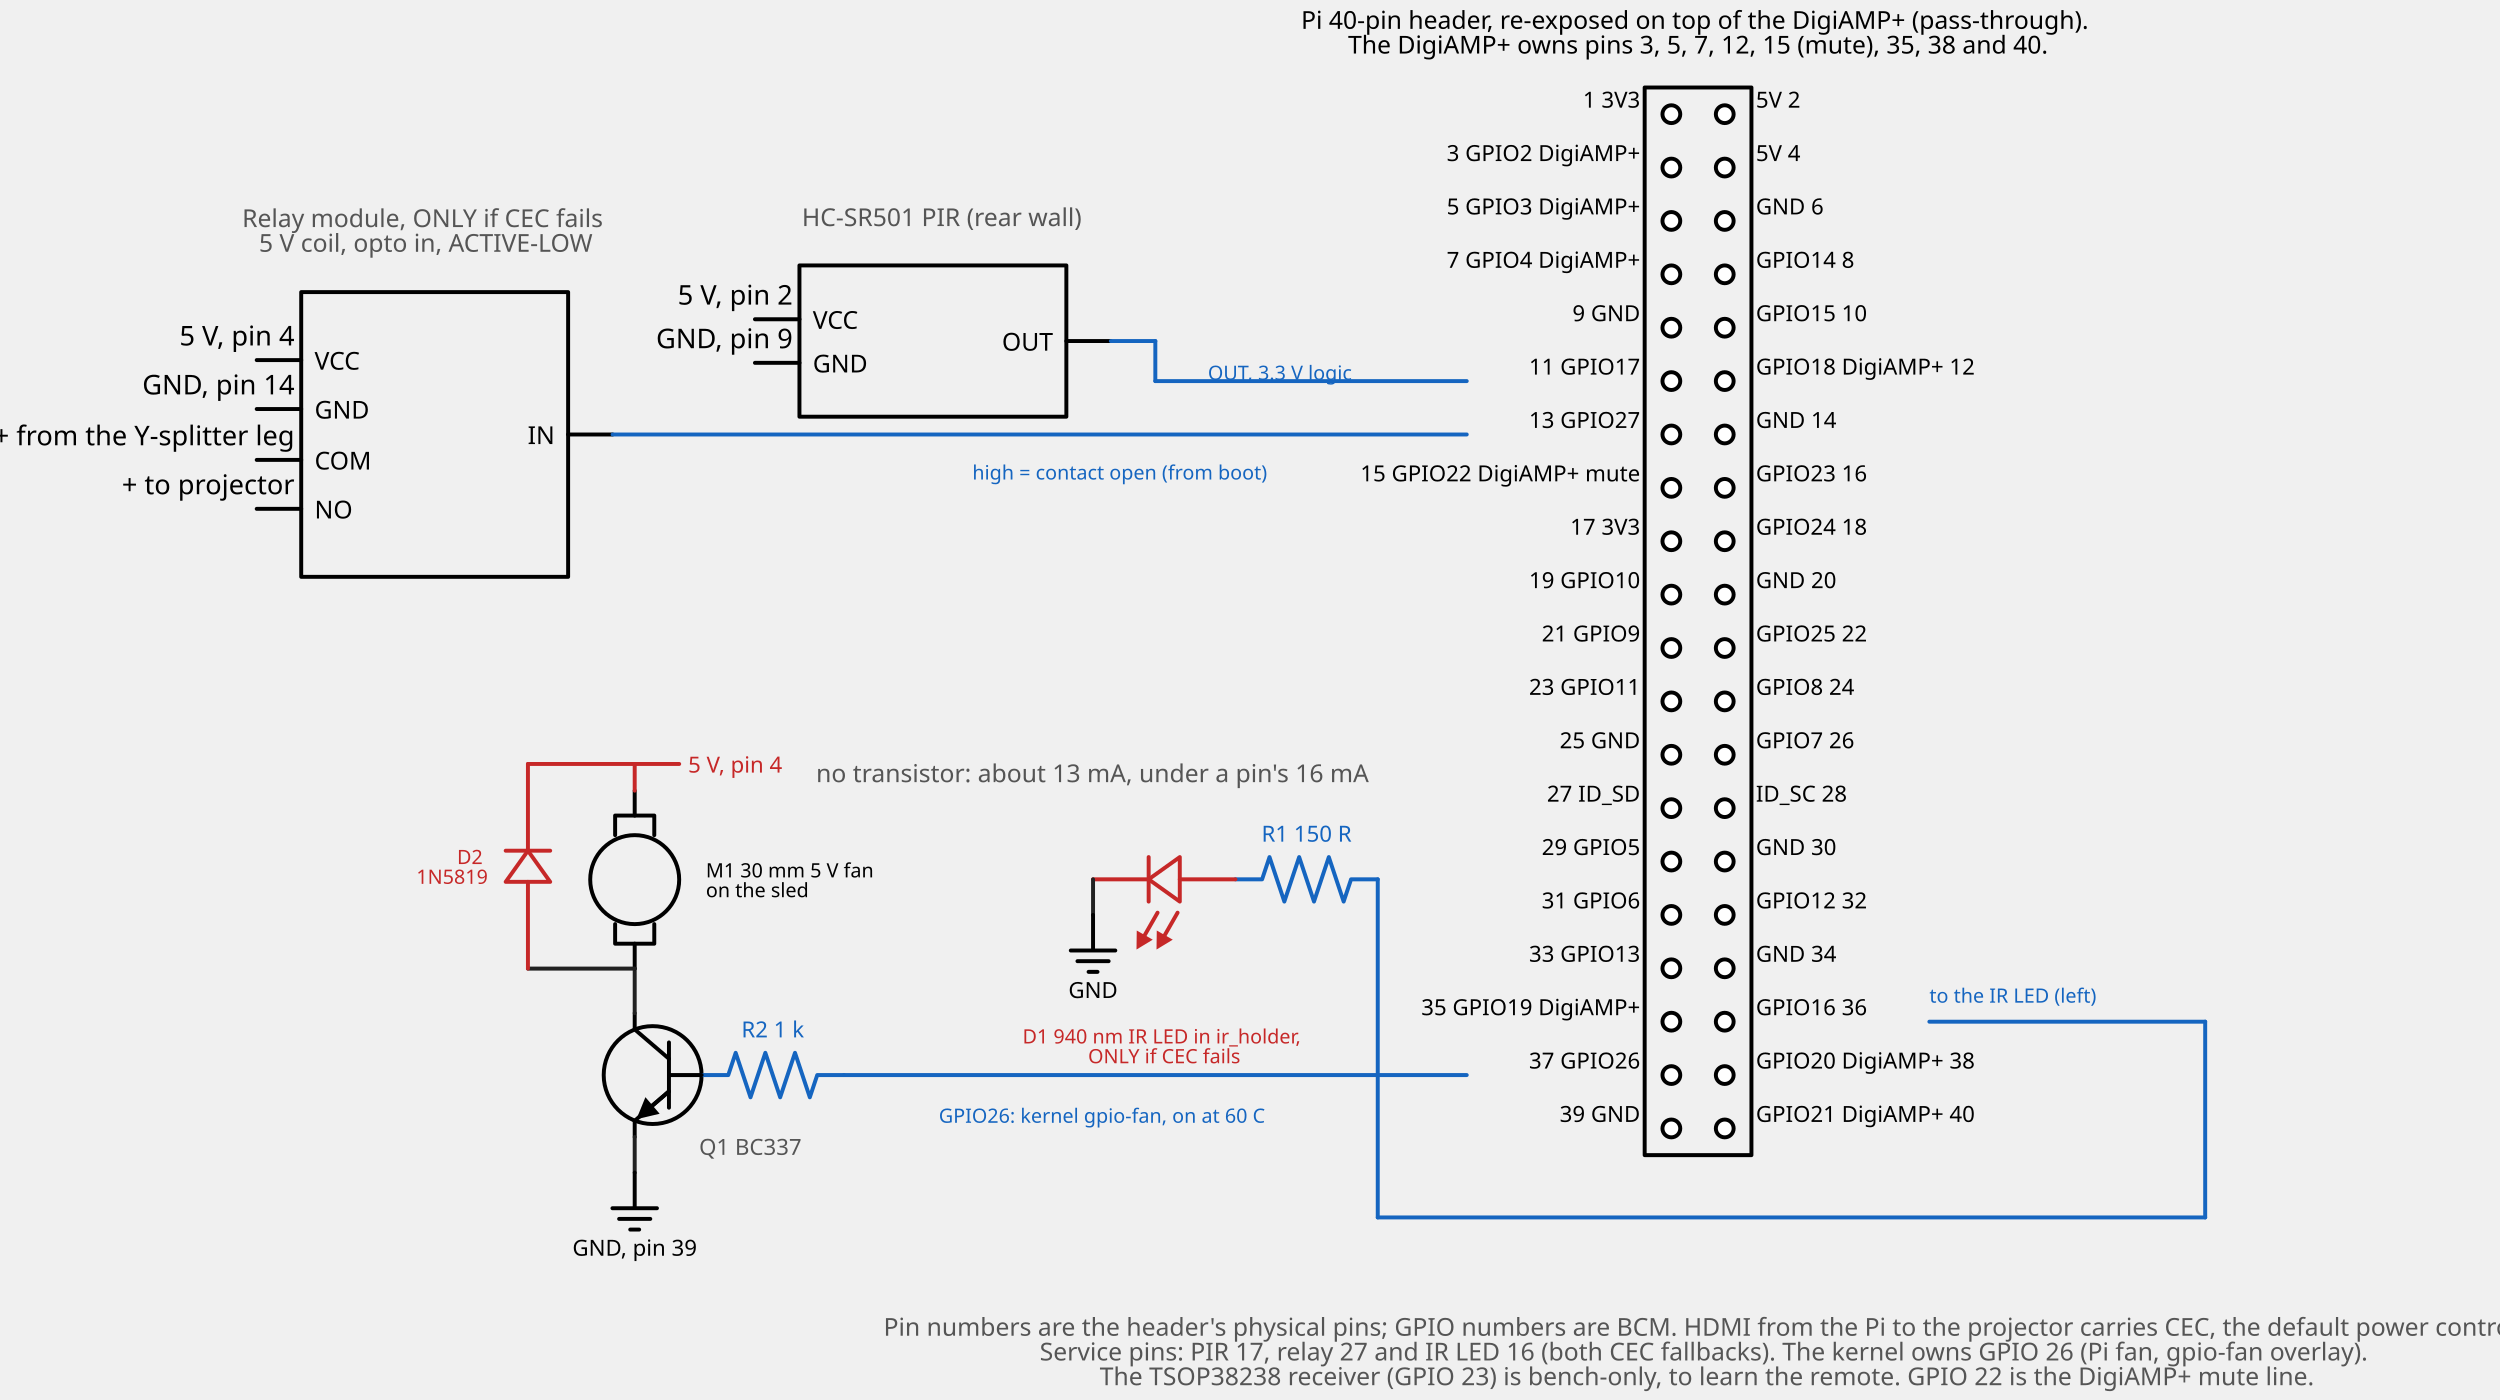
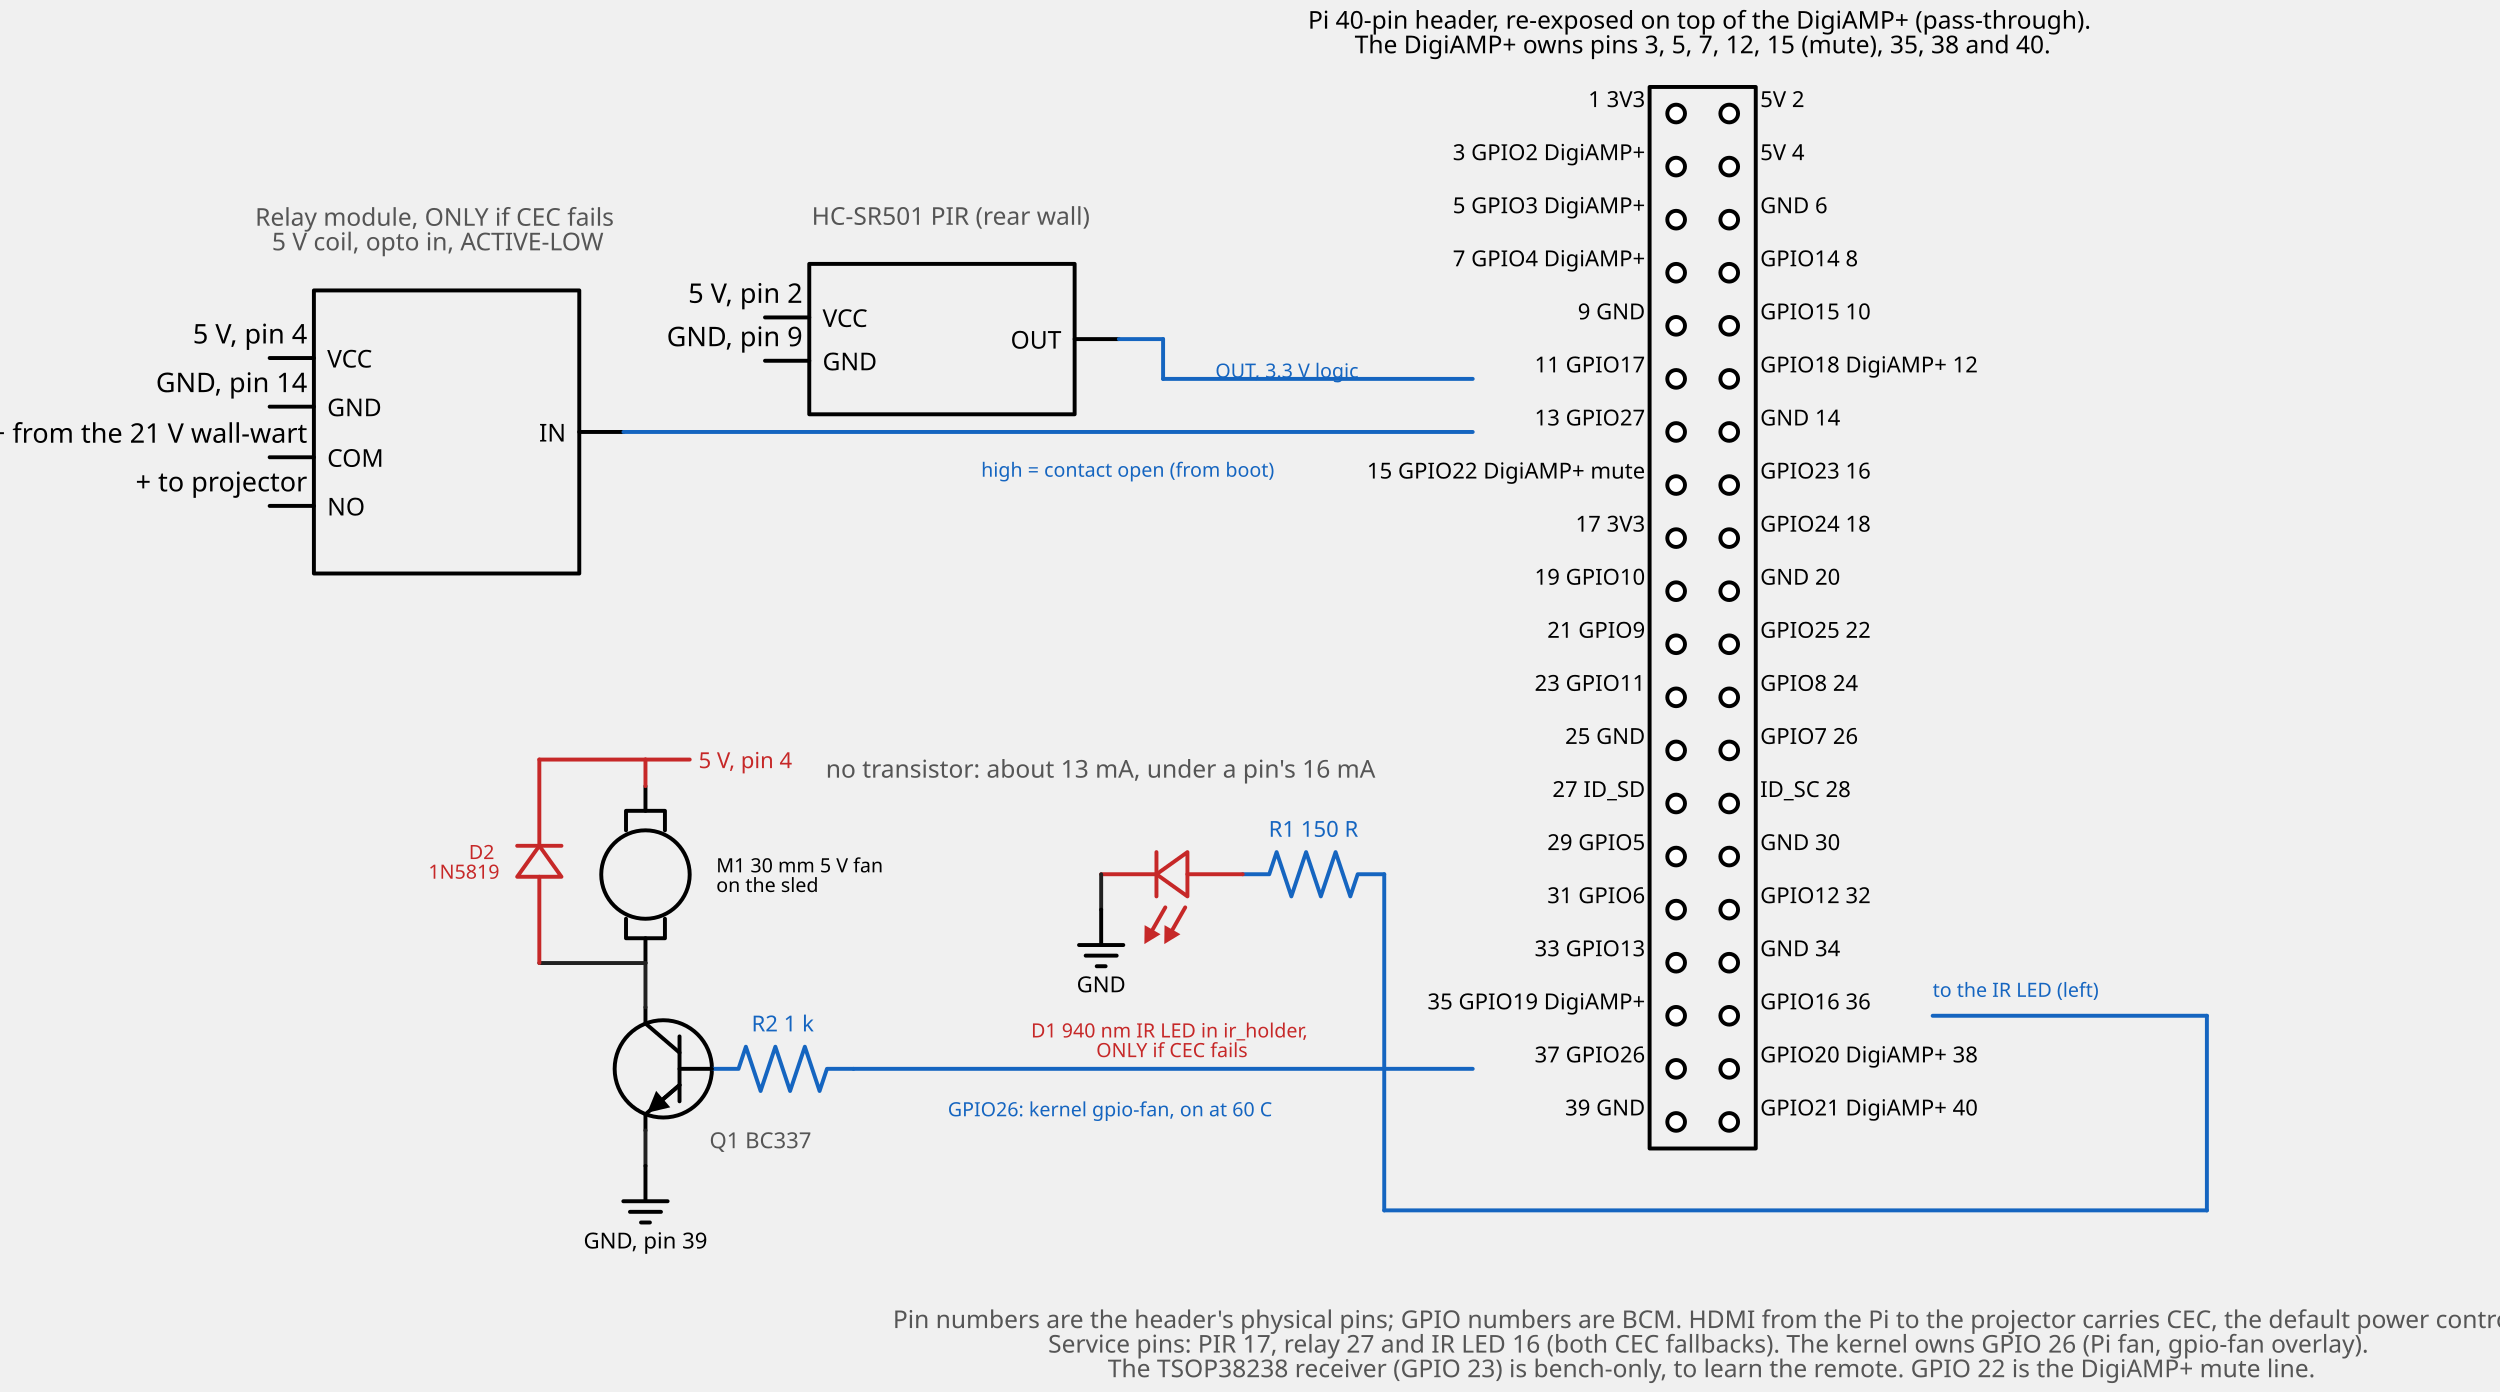
- <svg xmlns="http://www.w3.org/2000/svg" xml:lang="en" height="566.2pt" width="1011.566pt" viewBox="-665.476 -467.4 1011.566 566.2">
+ <svg xmlns="http://www.w3.org/2000/svg" xml:lang="en" height="566.2pt" width="1017.44pt" viewBox="-671.35 -467.4 1017.44 566.2">
  <polygon points="0,-0 0,-432 43.2,-432 43.2,-0 " style="stroke:black;fill:none;stroke-width:1.6;stroke-dasharray:-;stroke-linecap:round;stroke-linejoin:round;" />
  <circle cx="-401.4" cy="-32.4" r="19.8" style="stroke:black;fill:none;stroke-width:1.6;stroke-dasharray:-;" />
  <circle cx="-408.66" cy="-111.48" r="18" style="stroke:black;fill:none;stroke-width:1.6;stroke-dasharray:-;" />
  <polygon points="-460.86,-110.58 -451.86,-123.18 -442.86,-110.58 " style="stroke:#c62828;fill:none;stroke-width:1.6;stroke-dasharray:-;stroke-linecap:round;stroke-linejoin:round;" />
  <polygon points="-188.1,-102.6 -200.7,-111.6 -188.1,-120.6 " style="stroke:#c62828;fill:none;stroke-width:1.6;stroke-dasharray:-;stroke-linecap:round;stroke-linejoin:round;" />
  <path d="M -342.0,-298.8 L -234,-298.8 L -234,-360 L -342,-360 L -342,-298.8" style="stroke:black;fill:none;stroke-width:1.6;stroke-dasharray:-;stroke-linecap:round;stroke-linejoin:round;" />
  <path d="M -342.0,-338.22 L -360,-338.22" style="stroke:black;fill:none;stroke-width:1.6;stroke-dasharray:-;stroke-linecap:round;stroke-linejoin:round;" />
  <path d="M -342.0,-320.58 L -360,-320.58" style="stroke:black;fill:none;stroke-width:1.6;stroke-dasharray:-;stroke-linecap:round;stroke-linejoin:round;" />
  <path d="M -234.0,-329.4 L -216,-329.4" style="stroke:black;fill:none;stroke-width:1.6;stroke-dasharray:-;stroke-linecap:round;stroke-linejoin:round;" />
  <path d="M -72,-313.2 L -135,-313.2 L -198,-313.2" style="stroke:#1565c0;fill:none;stroke-width:1.6;stroke-dasharray:-;stroke-linecap:round;stroke-linejoin:round;" />
  <path d="M -198.0,-313.2 L -198,-321.3 L -198,-329.4" style="stroke:#1565c0;fill:none;stroke-width:1.6;stroke-dasharray:-;stroke-linecap:round;stroke-linejoin:round;" />
  <path d="M -198.0,-329.4 L -207,-329.4 L -216,-329.4" style="stroke:#1565c0;fill:none;stroke-width:1.6;stroke-dasharray:-;stroke-linecap:round;stroke-linejoin:round;" />
  <path d="M -543.6,-234.0 L -435.6,-234 L -435.6,-349.2 L -543.6,-349.2 L -543.6,-234" style="stroke:black;fill:none;stroke-width:1.6;stroke-dasharray:-;stroke-linecap:round;stroke-linejoin:round;" />
  <path d="M -543.6,-321.696 L -561.6,-321.696" style="stroke:black;fill:none;stroke-width:1.6;stroke-dasharray:-;stroke-linecap:round;stroke-linejoin:round;" />
  <path d="M -543.6,-301.896 L -561.6,-301.896" style="stroke:black;fill:none;stroke-width:1.6;stroke-dasharray:-;stroke-linecap:round;stroke-linejoin:round;" />
  <path d="M -543.6,-281.304 L -561.6,-281.304" style="stroke:black;fill:none;stroke-width:1.6;stroke-dasharray:-;stroke-linecap:round;stroke-linejoin:round;" />
  <path d="M -543.6,-261.504 L -561.6,-261.504" style="stroke:black;fill:none;stroke-width:1.6;stroke-dasharray:-;stroke-linecap:round;stroke-linejoin:round;" />
  <path d="M -435.6,-291.6 L -417.6,-291.6" style="stroke:black;fill:none;stroke-width:1.6;stroke-dasharray:-;stroke-linecap:round;stroke-linejoin:round;" />
  <path d="M -72,-291.6 L -244.8,-291.6 L -417.6,-291.6" style="stroke:#1565c0;fill:none;stroke-width:1.6;stroke-dasharray:-;stroke-linecap:round;stroke-linejoin:round;" />
  <path d="M -72,-32.4 L -198,-32.4 L -324,-32.4" style="stroke:#1565c0;fill:none;stroke-width:1.6;stroke-dasharray:-;stroke-linecap:round;stroke-linejoin:round;" />
  <path d="M -324.0,-32.4 L -334.8,-32.4 L -337.8,-23.4 L -343.8,-41.4 L -349.8,-23.4 L -355.8,-41.4 L -361.8,-23.4 L -367.8,-41.4 L -370.8,-32.4 L -381.6,-32.4" style="stroke:#1565c0;fill:none;stroke-width:1.6;stroke-dasharray:-;stroke-linecap:round;stroke-linejoin:round;" />
  <path d="M -394.8,-32.4 L -381.6,-32.4" style="stroke:black;fill:none;stroke-width:1.6;stroke-dasharray:-;stroke-linecap:round;stroke-linejoin:round;" />
  <path d="M -394.8,-19.2 L -394.8,-45.6" style="stroke:black;fill:none;stroke-width:1.6;stroke-dasharray:-;stroke-linecap:round;stroke-linejoin:round;" />
  <path d="M -408.66,-57.48 L -408.66,-50.88 L -394.8,-39" style="stroke:black;fill:none;stroke-width:1.6;stroke-dasharray:-;stroke-linecap:round;stroke-linejoin:round;" />
  <path d="M -408.66,-7.32 L -408.66,-13.92 L -394.8,-25.8" style="stroke:black;fill:none;stroke-width:1.6;stroke-dasharray:-;stroke-linecap:round;stroke-linejoin:round;" />
  <path d="M -401.827,-19.777 L -394.8,-25.8" style="stroke:black;fill:none;stroke-width:1.6;stroke-dasharray:-;stroke-linecap:round;stroke-linejoin:round;" />
  <path d="M -407.141 -15.222 L -404.17 -22.51 L -399.484 -17.044 Z" style="stroke:black;fill:black;stroke-linecap:butt;stroke-linejoin:miter;" />
  <path d="M -408.66,-7.32 L -408.66,-0.12 L -408.66,7.08" style="stroke:#212121;fill:none;stroke-width:1.6;stroke-dasharray:-;stroke-linecap:round;stroke-linejoin:round;" />
  <path d="M -408.66,7.08 L -408.66,21.48 L -417.66,21.48 L -399.66,21.48 M -414.96,25.8 L -402.36,25.8 M -410.46,30.12 L -406.86,30.12" style="stroke:black;fill:none;stroke-width:1.6;stroke-dasharray:-;stroke-linecap:round;stroke-linejoin:round;" />
  <path d="M -408.66,-57.48 L -408.66,-66.48 L -408.66,-75.48" style="stroke:#212121;fill:none;stroke-width:1.6;stroke-dasharray:-;stroke-linecap:round;stroke-linejoin:round;" />
  <path d="M -408.66,-75.48 L -408.66,-85.56 L -408.66,-85.56 M -408.66,-137.4 L -408.66,-137.4 L -408.66,-147.48" style="stroke:black;fill:none;stroke-width:1.6;stroke-dasharray:-;stroke-linecap:round;stroke-linejoin:round;" />
  <path d="M -400.74,-93.48 L -400.74,-85.56 L -416.58,-85.56 L -416.58,-93.48" style="stroke:black;fill:none;stroke-width:1.6;stroke-dasharray:-;stroke-linecap:round;stroke-linejoin:round;" />
  <path d="M -400.74,-129.48 L -400.74,-137.4 L -416.58,-137.4 L -416.58,-129.48" style="stroke:black;fill:none;stroke-width:1.6;stroke-dasharray:-;stroke-linecap:round;stroke-linejoin:round;" />
  <path d="M -408.66,-147.48 L -408.66,-152.88 L -408.66,-158.28" style="stroke:#c62828;fill:none;stroke-width:1.6;stroke-dasharray:-;stroke-linecap:round;stroke-linejoin:round;" />
  <path d="M -408.66,-158.28 L -399.66,-158.28 L -390.66,-158.28" style="stroke:#c62828;fill:none;stroke-width:1.6;stroke-dasharray:-;stroke-linecap:round;stroke-linejoin:round;" />
  <path d="M -408.66,-75.48 L -430.26,-75.48 L -451.86,-75.48" style="stroke:#212121;fill:none;stroke-width:1.6;stroke-dasharray:-;stroke-linecap:round;stroke-linejoin:round;" />
  <path d="M -451.86,-75.48 L -451.86,-110.58 M -460.86,-123.18 L -442.86,-123.18 M -451.86,-123.18 L -451.86,-158.28" style="stroke:#c62828;fill:none;stroke-width:1.6;stroke-dasharray:-;stroke-linecap:round;stroke-linejoin:round;" />
  <path d="M -451.86,-158.28 L -430.26,-158.28 L -408.66,-158.28" style="stroke:#c62828;fill:none;stroke-width:1.6;stroke-dasharray:-;stroke-linecap:round;stroke-linejoin:round;" />
  <path d="M 115.2,-54 L 171,-54 L 226.8,-54" style="stroke:#1565c0;fill:none;stroke-width:1.6;stroke-dasharray:-;stroke-linecap:round;stroke-linejoin:round;" />
  <path d="M 226.8,-54 L 226.8,-14.4 L 226.8,25.2" style="stroke:#1565c0;fill:none;stroke-width:1.6;stroke-dasharray:-;stroke-linecap:round;stroke-linejoin:round;" />
  <path d="M 226.8,25.2 L 59.4,25.2 L -108,25.2" style="stroke:#1565c0;fill:none;stroke-width:1.6;stroke-dasharray:-;stroke-linecap:round;stroke-linejoin:round;" />
  <path d="M -108.0,25.2 L -108,-43.2 L -108,-111.6" style="stroke:#1565c0;fill:none;stroke-width:1.6;stroke-dasharray:-;stroke-linecap:round;stroke-linejoin:round;" />
  <path d="M -108.0,-111.6 L -118.8,-111.6 L -121.8,-102.6 L -127.8,-120.6 L -133.8,-102.6 L -139.8,-120.6 L -145.8,-102.6 L -151.8,-120.6 L -154.8,-111.6 L -165.6,-111.6" style="stroke:#1565c0;fill:none;stroke-width:1.6;stroke-dasharray:-;stroke-linecap:round;stroke-linejoin:round;" />
  <path d="M -165.6,-111.6 L -188.1,-111.6 M -200.7,-102.6 L -200.7,-120.6 M -200.7,-111.6 L -223.2,-111.6" style="stroke:#c62828;fill:none;stroke-width:1.6;stroke-dasharray:-;stroke-linecap:round;stroke-linejoin:round;" />
  <path d="M -197.1,-98.1 L -202.528,-88.601" style="stroke:#c62828;fill:none;stroke-width:1.6;stroke-dasharray:-;stroke-linecap:round;stroke-linejoin:round;" />
  <path d="M -205.108 -84.086 L -205.028 -90.03 L -200.027 -87.172 Z" style="stroke:#c62828;fill:#c62828;stroke-linecap:butt;stroke-linejoin:miter;" />
  <path d="M -189.0,-98.1 L -194.428,-88.601" style="stroke:#c62828;fill:none;stroke-width:1.6;stroke-dasharray:-;stroke-linecap:round;stroke-linejoin:round;" />
  <path d="M -197.008 -84.086 L -196.928 -90.03 L -191.927 -87.172 Z" style="stroke:#c62828;fill:#c62828;stroke-linecap:butt;stroke-linejoin:miter;" />
  <path d="M -223.2,-111.6 L -223.2,-104.4 L -223.2,-97.2" style="stroke:#212121;fill:none;stroke-width:1.6;stroke-dasharray:-;stroke-linecap:round;stroke-linejoin:round;" />
  <path d="M -223.2,-97.2 L -223.2,-82.8 L -232.2,-82.8 L -214.2,-82.8 M -229.5,-78.48 L -216.9,-78.48 M -225,-74.16 L -221.4,-74.16" style="stroke:black;fill:none;stroke-width:1.6;stroke-dasharray:-;stroke-linecap:round;stroke-linejoin:round;" />
  <text x="-1.8" y="-430.2" dominant-baseline="ideographic" fill="black" font-size="9" font-family="sans" text-anchor="end">
    <tspan x="-1.8" dy="9">1  3V3</tspan>
  </text>
  <text x="45.0" y="-430.2" dominant-baseline="ideographic" fill="black" font-size="9" font-family="sans" text-anchor="start">
    <tspan x="45.0" dy="9">5V  2</tspan>
  </text>
  <text x="-1.8" y="-408.6" dominant-baseline="ideographic" fill="black" font-size="9" font-family="sans" text-anchor="end">
    <tspan x="-1.8" dy="9">3  GPIO2 DigiAMP+</tspan>
  </text>
  <text x="45.0" y="-408.6" dominant-baseline="ideographic" fill="black" font-size="9" font-family="sans" text-anchor="start">
    <tspan x="45.0" dy="9">5V  4</tspan>
  </text>
  <text x="-1.8" y="-387.0" dominant-baseline="ideographic" fill="black" font-size="9" font-family="sans" text-anchor="end">
    <tspan x="-1.8" dy="9">5  GPIO3 DigiAMP+</tspan>
  </text>
  <text x="45.0" y="-387.0" dominant-baseline="ideographic" fill="black" font-size="9" font-family="sans" text-anchor="start">
    <tspan x="45.0" dy="9">GND  6</tspan>
  </text>
  <text x="-1.8" y="-365.4" dominant-baseline="ideographic" fill="black" font-size="9" font-family="sans" text-anchor="end">
    <tspan x="-1.8" dy="9">7  GPIO4 DigiAMP+</tspan>
  </text>
  <text x="45.0" y="-365.4" dominant-baseline="ideographic" fill="black" font-size="9" font-family="sans" text-anchor="start">
    <tspan x="45.0" dy="9">GPIO14  8</tspan>
  </text>
  <text x="-1.8" y="-343.8" dominant-baseline="ideographic" fill="black" font-size="9" font-family="sans" text-anchor="end">
    <tspan x="-1.8" dy="9">9  GND</tspan>
  </text>
  <text x="45.0" y="-343.8" dominant-baseline="ideographic" fill="black" font-size="9" font-family="sans" text-anchor="start">
    <tspan x="45.0" dy="9">GPIO15  10</tspan>
  </text>
  <text x="-1.8" y="-322.2" dominant-baseline="ideographic" fill="black" font-size="9" font-family="sans" text-anchor="end">
    <tspan x="-1.8" dy="9">11  GPIO17</tspan>
  </text>
  <text x="45.0" y="-322.2" dominant-baseline="ideographic" fill="black" font-size="9" font-family="sans" text-anchor="start">
    <tspan x="45.0" dy="9">GPIO18 DigiAMP+  12</tspan>
  </text>
  <text x="-1.8" y="-300.6" dominant-baseline="ideographic" fill="black" font-size="9" font-family="sans" text-anchor="end">
    <tspan x="-1.8" dy="9">13  GPIO27</tspan>
  </text>
  <text x="45.0" y="-300.6" dominant-baseline="ideographic" fill="black" font-size="9" font-family="sans" text-anchor="start">
    <tspan x="45.0" dy="9">GND  14</tspan>
  </text>
  <text x="-1.8" y="-279.0" dominant-baseline="ideographic" fill="black" font-size="9" font-family="sans" text-anchor="end">
    <tspan x="-1.8" dy="9">15  GPIO22 DigiAMP+ mute</tspan>
  </text>
  <text x="45.0" y="-279.0" dominant-baseline="ideographic" fill="black" font-size="9" font-family="sans" text-anchor="start">
    <tspan x="45.0" dy="9">GPIO23  16</tspan>
  </text>
  <text x="-1.8" y="-257.4" dominant-baseline="ideographic" fill="black" font-size="9" font-family="sans" text-anchor="end">
    <tspan x="-1.8" dy="9">17  3V3</tspan>
  </text>
  <text x="45.0" y="-257.4" dominant-baseline="ideographic" fill="black" font-size="9" font-family="sans" text-anchor="start">
    <tspan x="45.0" dy="9">GPIO24  18</tspan>
  </text>
  <text x="-1.8" y="-235.8" dominant-baseline="ideographic" fill="black" font-size="9" font-family="sans" text-anchor="end">
    <tspan x="-1.8" dy="9">19  GPIO10</tspan>
  </text>
  <text x="45.0" y="-235.8" dominant-baseline="ideographic" fill="black" font-size="9" font-family="sans" text-anchor="start">
    <tspan x="45.0" dy="9">GND  20</tspan>
  </text>
  <text x="-1.8" y="-214.2" dominant-baseline="ideographic" fill="black" font-size="9" font-family="sans" text-anchor="end">
    <tspan x="-1.8" dy="9">21  GPIO9</tspan>
  </text>
  <text x="45.0" y="-214.2" dominant-baseline="ideographic" fill="black" font-size="9" font-family="sans" text-anchor="start">
    <tspan x="45.0" dy="9">GPIO25  22</tspan>
  </text>
  <text x="-1.8" y="-192.6" dominant-baseline="ideographic" fill="black" font-size="9" font-family="sans" text-anchor="end">
    <tspan x="-1.8" dy="9">23  GPIO11</tspan>
  </text>
  <text x="45.0" y="-192.6" dominant-baseline="ideographic" fill="black" font-size="9" font-family="sans" text-anchor="start">
    <tspan x="45.0" dy="9">GPIO8  24</tspan>
  </text>
  <text x="-1.8" y="-171" dominant-baseline="ideographic" fill="black" font-size="9" font-family="sans" text-anchor="end">
    <tspan x="-1.8" dy="9">25  GND</tspan>
  </text>
  <text x="45.0" y="-171" dominant-baseline="ideographic" fill="black" font-size="9" font-family="sans" text-anchor="start">
    <tspan x="45.0" dy="9">GPIO7  26</tspan>
  </text>
  <text x="-1.8" y="-149.4" dominant-baseline="ideographic" fill="black" font-size="9" font-family="sans" text-anchor="end">
    <tspan x="-1.8" dy="9">27  ID_SD</tspan>
  </text>
  <text x="45.0" y="-149.4" dominant-baseline="ideographic" fill="black" font-size="9" font-family="sans" text-anchor="start">
    <tspan x="45.0" dy="9">ID_SC  28</tspan>
  </text>
  <text x="-1.8" y="-127.8" dominant-baseline="ideographic" fill="black" font-size="9" font-family="sans" text-anchor="end">
    <tspan x="-1.8" dy="9">29  GPIO5</tspan>
  </text>
  <text x="45.0" y="-127.8" dominant-baseline="ideographic" fill="black" font-size="9" font-family="sans" text-anchor="start">
    <tspan x="45.0" dy="9">GND  30</tspan>
  </text>
  <text x="-1.8" y="-106.2" dominant-baseline="ideographic" fill="black" font-size="9" font-family="sans" text-anchor="end">
    <tspan x="-1.8" dy="9">31  GPIO6</tspan>
  </text>
  <text x="45.0" y="-106.2" dominant-baseline="ideographic" fill="black" font-size="9" font-family="sans" text-anchor="start">
    <tspan x="45.0" dy="9">GPIO12  32</tspan>
  </text>
  <text x="-1.8" y="-84.6" dominant-baseline="ideographic" fill="black" font-size="9" font-family="sans" text-anchor="end">
    <tspan x="-1.8" dy="9">33  GPIO13</tspan>
  </text>
  <text x="45.0" y="-84.6" dominant-baseline="ideographic" fill="black" font-size="9" font-family="sans" text-anchor="start">
    <tspan x="45.0" dy="9">GND  34</tspan>
  </text>
  <text x="-1.8" y="-63" dominant-baseline="ideographic" fill="black" font-size="9" font-family="sans" text-anchor="end">
    <tspan x="-1.8" dy="9">35  GPIO19 DigiAMP+</tspan>
  </text>
  <text x="45.0" y="-63" dominant-baseline="ideographic" fill="black" font-size="9" font-family="sans" text-anchor="start">
    <tspan x="45.0" dy="9">GPIO16  36</tspan>
  </text>
  <text x="-1.8" y="-41.4" dominant-baseline="ideographic" fill="black" font-size="9" font-family="sans" text-anchor="end">
    <tspan x="-1.8" dy="9">37  GPIO26</tspan>
  </text>
  <text x="45.0" y="-41.4" dominant-baseline="ideographic" fill="black" font-size="9" font-family="sans" text-anchor="start">
    <tspan x="45.0" dy="9">GPIO20 DigiAMP+  38</tspan>
  </text>
  <text x="-1.8" y="-19.8" dominant-baseline="ideographic" fill="black" font-size="9" font-family="sans" text-anchor="end">
    <tspan x="-1.8" dy="9">39  GND</tspan>
  </text>
  <text x="45.0" y="-19.8" dominant-baseline="ideographic" fill="black" font-size="9" font-family="sans" text-anchor="start">
    <tspan x="45.0" dy="9">GPIO21 DigiAMP+  40</tspan>
  </text>
  <text x="21.6" y="-462.8" dominant-baseline="ideographic" fill="black" font-size="10" font-family="sans" text-anchor="middle">
    <tspan x="21.6" dy="10">Pi 40-pin header, re-exposed on top of the DigiAMP+ (pass-through).</tspan>
    <tspan x="21.6" dy="10">The DigiAMP+ owns pins 3, 5, 7, 12, 15 (mute), 35, 38 and 40.</tspan>
  </text>
  <text x="-344.7" y="-351.92" dominant-baseline="ideographic" fill="black" font-size="11" font-family="sans" text-anchor="end">
    <tspan x="-344.7" dy="11">5 V, pin 2</tspan>
  </text>
  <text x="-336.6" y="-348.22" dominant-baseline="central" fill="black" font-size="10" font-family="sans" text-anchor="start">
    <tspan x="-336.6" dy="10">VCC</tspan>
  </text>
  <text x="-344.7" y="-334.28" dominant-baseline="ideographic" fill="black" font-size="11" font-family="sans" text-anchor="end">
    <tspan x="-344.7" dy="11">GND, pin 9</tspan>
  </text>
  <text x="-336.6" y="-330.58" dominant-baseline="central" fill="black" font-size="10" font-family="sans" text-anchor="start">
    <tspan x="-336.6" dy="10">GND</tspan>
  </text>
  <text x="-239.4" y="-339.4" dominant-baseline="central" fill="black" font-size="10" font-family="sans" text-anchor="end">
    <tspan x="-239.4" dy="10">OUT</tspan>
  </text>
  <text x="-284.4" y="-389.8" dominant-baseline="central" fill="#555555" font-size="10" font-family="sans" text-anchor="middle">
    <tspan x="-284.4" dy="10">HC-SR501 PIR (rear wall)</tspan>
  </text>
  <text x="-147.6" y="-324.8" dominant-baseline="central" fill="#1565c0" font-size="8" font-family="sans" text-anchor="middle">
    <tspan x="-147.6" dy="8">OUT, 3.3 V logic</tspan>
  </text>
  <text x="-546.3" y="-335.396" dominant-baseline="ideographic" fill="black" font-size="11" font-family="sans" text-anchor="end">
    <tspan x="-546.3" dy="11">5 V, pin 4</tspan>
  </text>
  <text x="-538.2" y="-331.696" dominant-baseline="central" fill="black" font-size="10" font-family="sans" text-anchor="start">
    <tspan x="-538.2" dy="10">VCC</tspan>
  </text>
  <text x="-546.3" y="-315.596" dominant-baseline="ideographic" fill="black" font-size="11" font-family="sans" text-anchor="end">
    <tspan x="-546.3" dy="11">GND, pin 14</tspan>
  </text>
  <text x="-538.2" y="-311.896" dominant-baseline="central" fill="black" font-size="10" font-family="sans" text-anchor="start">
    <tspan x="-538.2" dy="10">GND</tspan>
  </text>
  <text x="-546.3" y="-295.004" dominant-baseline="ideographic" fill="black" font-size="11" font-family="sans" text-anchor="end">
-     <tspan x="-546.3" dy="11">+ from the Y-splitter leg</tspan>
+     <tspan x="-546.3" dy="11">+ from the 21 V wall-wart</tspan>
  </text>
  <text x="-538.2" y="-291.304" dominant-baseline="central" fill="black" font-size="10" font-family="sans" text-anchor="start">
    <tspan x="-538.2" dy="10">COM</tspan>
  </text>
  <text x="-546.3" y="-275.204" dominant-baseline="ideographic" fill="black" font-size="11" font-family="sans" text-anchor="end">
    <tspan x="-546.3" dy="11">+ to projector</tspan>
  </text>
  <text x="-538.2" y="-271.504" dominant-baseline="central" fill="black" font-size="10" font-family="sans" text-anchor="start">
    <tspan x="-538.2" dy="10">NO</tspan>
  </text>
  <text x="-441.0" y="-301.6" dominant-baseline="central" fill="black" font-size="10" font-family="sans" text-anchor="end">
    <tspan x="-441.0" dy="10">IN</tspan>
  </text>
  <text x="-493.2" y="-389.4" dominant-baseline="central" fill="#555555" font-size="10" font-family="sans" text-anchor="middle">
    <tspan x="-493.2" dy="10">Relay module, ONLY if CEC fails</tspan>
    <tspan x="-493.2" dy="10">5 V coil, opto in, ACTIVE-LOW</tspan>
  </text>
  <text x="-212.4" y="-284.48" dominant-baseline="central" fill="#1565c0" font-size="8" font-family="sans" text-anchor="middle">
    <tspan x="-212.4" dy="8">high = contact open (from boot)</tspan>
  </text>
  <text x="-219.6" y="-24.2" dominant-baseline="central" fill="#1565c0" font-size="8" font-family="sans" text-anchor="middle">
    <tspan x="-219.6" dy="8">GPIO26: kernel gpio-fan, on at 60 C</tspan>
  </text>
  <text x="-352.8" y="-54" dominant-baseline="ideographic" fill="#1565c0" font-size="9" font-family="sans" text-anchor="middle">
    <tspan x="-352.8" dy="9">R2 1 k</tspan>
  </text>
  <text x="-361.86" y="-12.6" dominant-baseline="central" fill="#555555" font-size="9" font-family="sans" text-anchor="middle">
    <tspan x="-361.86" dy="9">Q1 BC337</tspan>
  </text>
  <text x="-408.66" y="24.72" dominant-baseline="hanging" fill="black" font-size="9" font-family="sans" text-anchor="middle">
    <tspan x="-408.66" dy="9">GND, pin 39</tspan>
  </text>
  <text x="-379.86" y="-123.48" dominant-baseline="central" fill="black" font-size="8" font-family="sans" text-anchor="start">
    <tspan x="-379.86" dy="8">M1  30 mm 5 V fan</tspan>
    <tspan x="-379.86" dy="8">on the sled</tspan>
  </text>
  <text x="-387.06" y="-167.28" dominant-baseline="central" fill="#c62828" font-size="9" font-family="sans" text-anchor="start">
    <tspan x="-387.06" dy="9">5 V, pin 4</tspan>
  </text>
  <text x="-468.06" y="-128.88" dominant-baseline="central" fill="#c62828" font-size="8" font-family="sans" text-anchor="end">
    <tspan x="-468.06" dy="8">D2</tspan>
    <tspan x="-468.06" dy="8">1N5819</tspan>
  </text>
  <text x="115.2" y="-72.8" dominant-baseline="central" fill="#1565c0" font-size="8" font-family="sans" text-anchor="start">
    <tspan x="115.2" dy="8">to the IR LED (left)</tspan>
  </text>
  <text x="-136.8" y="-133.2" dominant-baseline="ideographic" fill="#1565c0" font-size="9" font-family="sans" text-anchor="middle">
    <tspan x="-136.8" dy="9">R1 150 R</tspan>
  </text>
  <text x="-194.4" y="-59.39" dominant-baseline="hanging" fill="#c62828" font-size="8" font-family="sans" text-anchor="middle">
    <tspan x="-194.4" dy="8">D1  940 nm IR LED in ir_holder,</tspan>
    <tspan x="-194.4" dy="8">ONLY if CEC fails</tspan>
  </text>
  <text x="-223.2" y="-79.56" dominant-baseline="hanging" fill="black" font-size="9" font-family="sans" text-anchor="middle">
    <tspan x="-223.2" dy="9">GND</tspan>
  </text>
  <text x="-111.6" y="-164.8" dominant-baseline="central" fill="#555555" font-size="10" font-family="sans" text-anchor="end">
    <tspan x="-111.6" dy="10">no transistor: about 13 mA, under a pin's 16 mA</tspan>
  </text>
  <text x="25.2" y="59.2" dominant-baseline="central" fill="#555555" font-size="10" font-family="sans" text-anchor="middle">
    <tspan x="25.2" dy="10">Pin numbers are the header's physical pins; GPIO numbers are BCM. HDMI from the Pi to the projector carries CEC, the default power control.</tspan>
    <tspan x="25.2" dy="10">Service pins: PIR 17, relay 27 and IR LED 16 (both CEC fallbacks). The kernel owns GPIO 26 (Pi fan, gpio-fan overlay).</tspan>
    <tspan x="25.2" dy="10">The TSOP38238 receiver (GPIO 23) is bench-only, to learn the remote. GPIO 22 is the DigiAMP+ mute line.</tspan>
  </text>
  <circle cx="10.8" cy="-421.2" r="3.6" style="stroke:black;fill:white;stroke-width:1.6;stroke-dasharray:-;" />
  <circle cx="32.4" cy="-421.2" r="3.6" style="stroke:black;fill:white;stroke-width:1.6;stroke-dasharray:-;" />
  <circle cx="10.8" cy="-399.6" r="3.6" style="stroke:black;fill:white;stroke-width:1.6;stroke-dasharray:-;" />
  <circle cx="32.4" cy="-399.6" r="3.6" style="stroke:black;fill:white;stroke-width:1.6;stroke-dasharray:-;" />
  <circle cx="10.8" cy="-378" r="3.6" style="stroke:black;fill:white;stroke-width:1.6;stroke-dasharray:-;" />
  <circle cx="32.4" cy="-378" r="3.6" style="stroke:black;fill:white;stroke-width:1.6;stroke-dasharray:-;" />
  <circle cx="10.8" cy="-356.4" r="3.6" style="stroke:black;fill:white;stroke-width:1.6;stroke-dasharray:-;" />
  <circle cx="32.4" cy="-356.4" r="3.6" style="stroke:black;fill:white;stroke-width:1.6;stroke-dasharray:-;" />
  <circle cx="10.8" cy="-334.8" r="3.6" style="stroke:black;fill:white;stroke-width:1.6;stroke-dasharray:-;" />
  <circle cx="32.4" cy="-334.8" r="3.6" style="stroke:black;fill:white;stroke-width:1.6;stroke-dasharray:-;" />
  <circle cx="10.8" cy="-313.2" r="3.6" style="stroke:black;fill:white;stroke-width:1.6;stroke-dasharray:-;" />
  <circle cx="32.4" cy="-313.2" r="3.6" style="stroke:black;fill:white;stroke-width:1.6;stroke-dasharray:-;" />
  <circle cx="10.8" cy="-291.6" r="3.6" style="stroke:black;fill:white;stroke-width:1.6;stroke-dasharray:-;" />
  <circle cx="32.4" cy="-291.6" r="3.6" style="stroke:black;fill:white;stroke-width:1.6;stroke-dasharray:-;" />
  <circle cx="10.8" cy="-270" r="3.6" style="stroke:black;fill:white;stroke-width:1.6;stroke-dasharray:-;" />
  <circle cx="32.4" cy="-270" r="3.6" style="stroke:black;fill:white;stroke-width:1.6;stroke-dasharray:-;" />
  <circle cx="10.8" cy="-248.4" r="3.6" style="stroke:black;fill:white;stroke-width:1.6;stroke-dasharray:-;" />
  <circle cx="32.4" cy="-248.4" r="3.6" style="stroke:black;fill:white;stroke-width:1.6;stroke-dasharray:-;" />
  <circle cx="10.8" cy="-226.8" r="3.6" style="stroke:black;fill:white;stroke-width:1.6;stroke-dasharray:-;" />
  <circle cx="32.4" cy="-226.8" r="3.6" style="stroke:black;fill:white;stroke-width:1.6;stroke-dasharray:-;" />
  <circle cx="10.8" cy="-205.2" r="3.6" style="stroke:black;fill:white;stroke-width:1.6;stroke-dasharray:-;" />
  <circle cx="32.4" cy="-205.2" r="3.6" style="stroke:black;fill:white;stroke-width:1.6;stroke-dasharray:-;" />
  <circle cx="10.8" cy="-183.6" r="3.6" style="stroke:black;fill:white;stroke-width:1.6;stroke-dasharray:-;" />
  <circle cx="32.4" cy="-183.6" r="3.6" style="stroke:black;fill:white;stroke-width:1.6;stroke-dasharray:-;" />
  <circle cx="10.8" cy="-162" r="3.6" style="stroke:black;fill:white;stroke-width:1.6;stroke-dasharray:-;" />
  <circle cx="32.4" cy="-162" r="3.6" style="stroke:black;fill:white;stroke-width:1.6;stroke-dasharray:-;" />
  <circle cx="10.8" cy="-140.4" r="3.6" style="stroke:black;fill:white;stroke-width:1.6;stroke-dasharray:-;" />
  <circle cx="32.4" cy="-140.4" r="3.6" style="stroke:black;fill:white;stroke-width:1.6;stroke-dasharray:-;" />
  <circle cx="10.8" cy="-118.8" r="3.6" style="stroke:black;fill:white;stroke-width:1.6;stroke-dasharray:-;" />
  <circle cx="32.4" cy="-118.8" r="3.6" style="stroke:black;fill:white;stroke-width:1.6;stroke-dasharray:-;" />
  <circle cx="10.8" cy="-97.2" r="3.6" style="stroke:black;fill:white;stroke-width:1.6;stroke-dasharray:-;" />
  <circle cx="32.4" cy="-97.2" r="3.6" style="stroke:black;fill:white;stroke-width:1.6;stroke-dasharray:-;" />
  <circle cx="10.8" cy="-75.6" r="3.6" style="stroke:black;fill:white;stroke-width:1.6;stroke-dasharray:-;" />
  <circle cx="32.4" cy="-75.6" r="3.6" style="stroke:black;fill:white;stroke-width:1.6;stroke-dasharray:-;" />
  <circle cx="10.8" cy="-54" r="3.6" style="stroke:black;fill:white;stroke-width:1.6;stroke-dasharray:-;" />
  <circle cx="32.4" cy="-54" r="3.6" style="stroke:black;fill:white;stroke-width:1.6;stroke-dasharray:-;" />
  <circle cx="10.8" cy="-32.4" r="3.6" style="stroke:black;fill:white;stroke-width:1.6;stroke-dasharray:-;" />
  <circle cx="32.4" cy="-32.4" r="3.6" style="stroke:black;fill:white;stroke-width:1.6;stroke-dasharray:-;" />
  <circle cx="10.8" cy="-10.8" r="3.6" style="stroke:black;fill:white;stroke-width:1.6;stroke-dasharray:-;" />
  <circle cx="32.4" cy="-10.8" r="3.6" style="stroke:black;fill:white;stroke-width:1.6;stroke-dasharray:-;" />
</svg>
